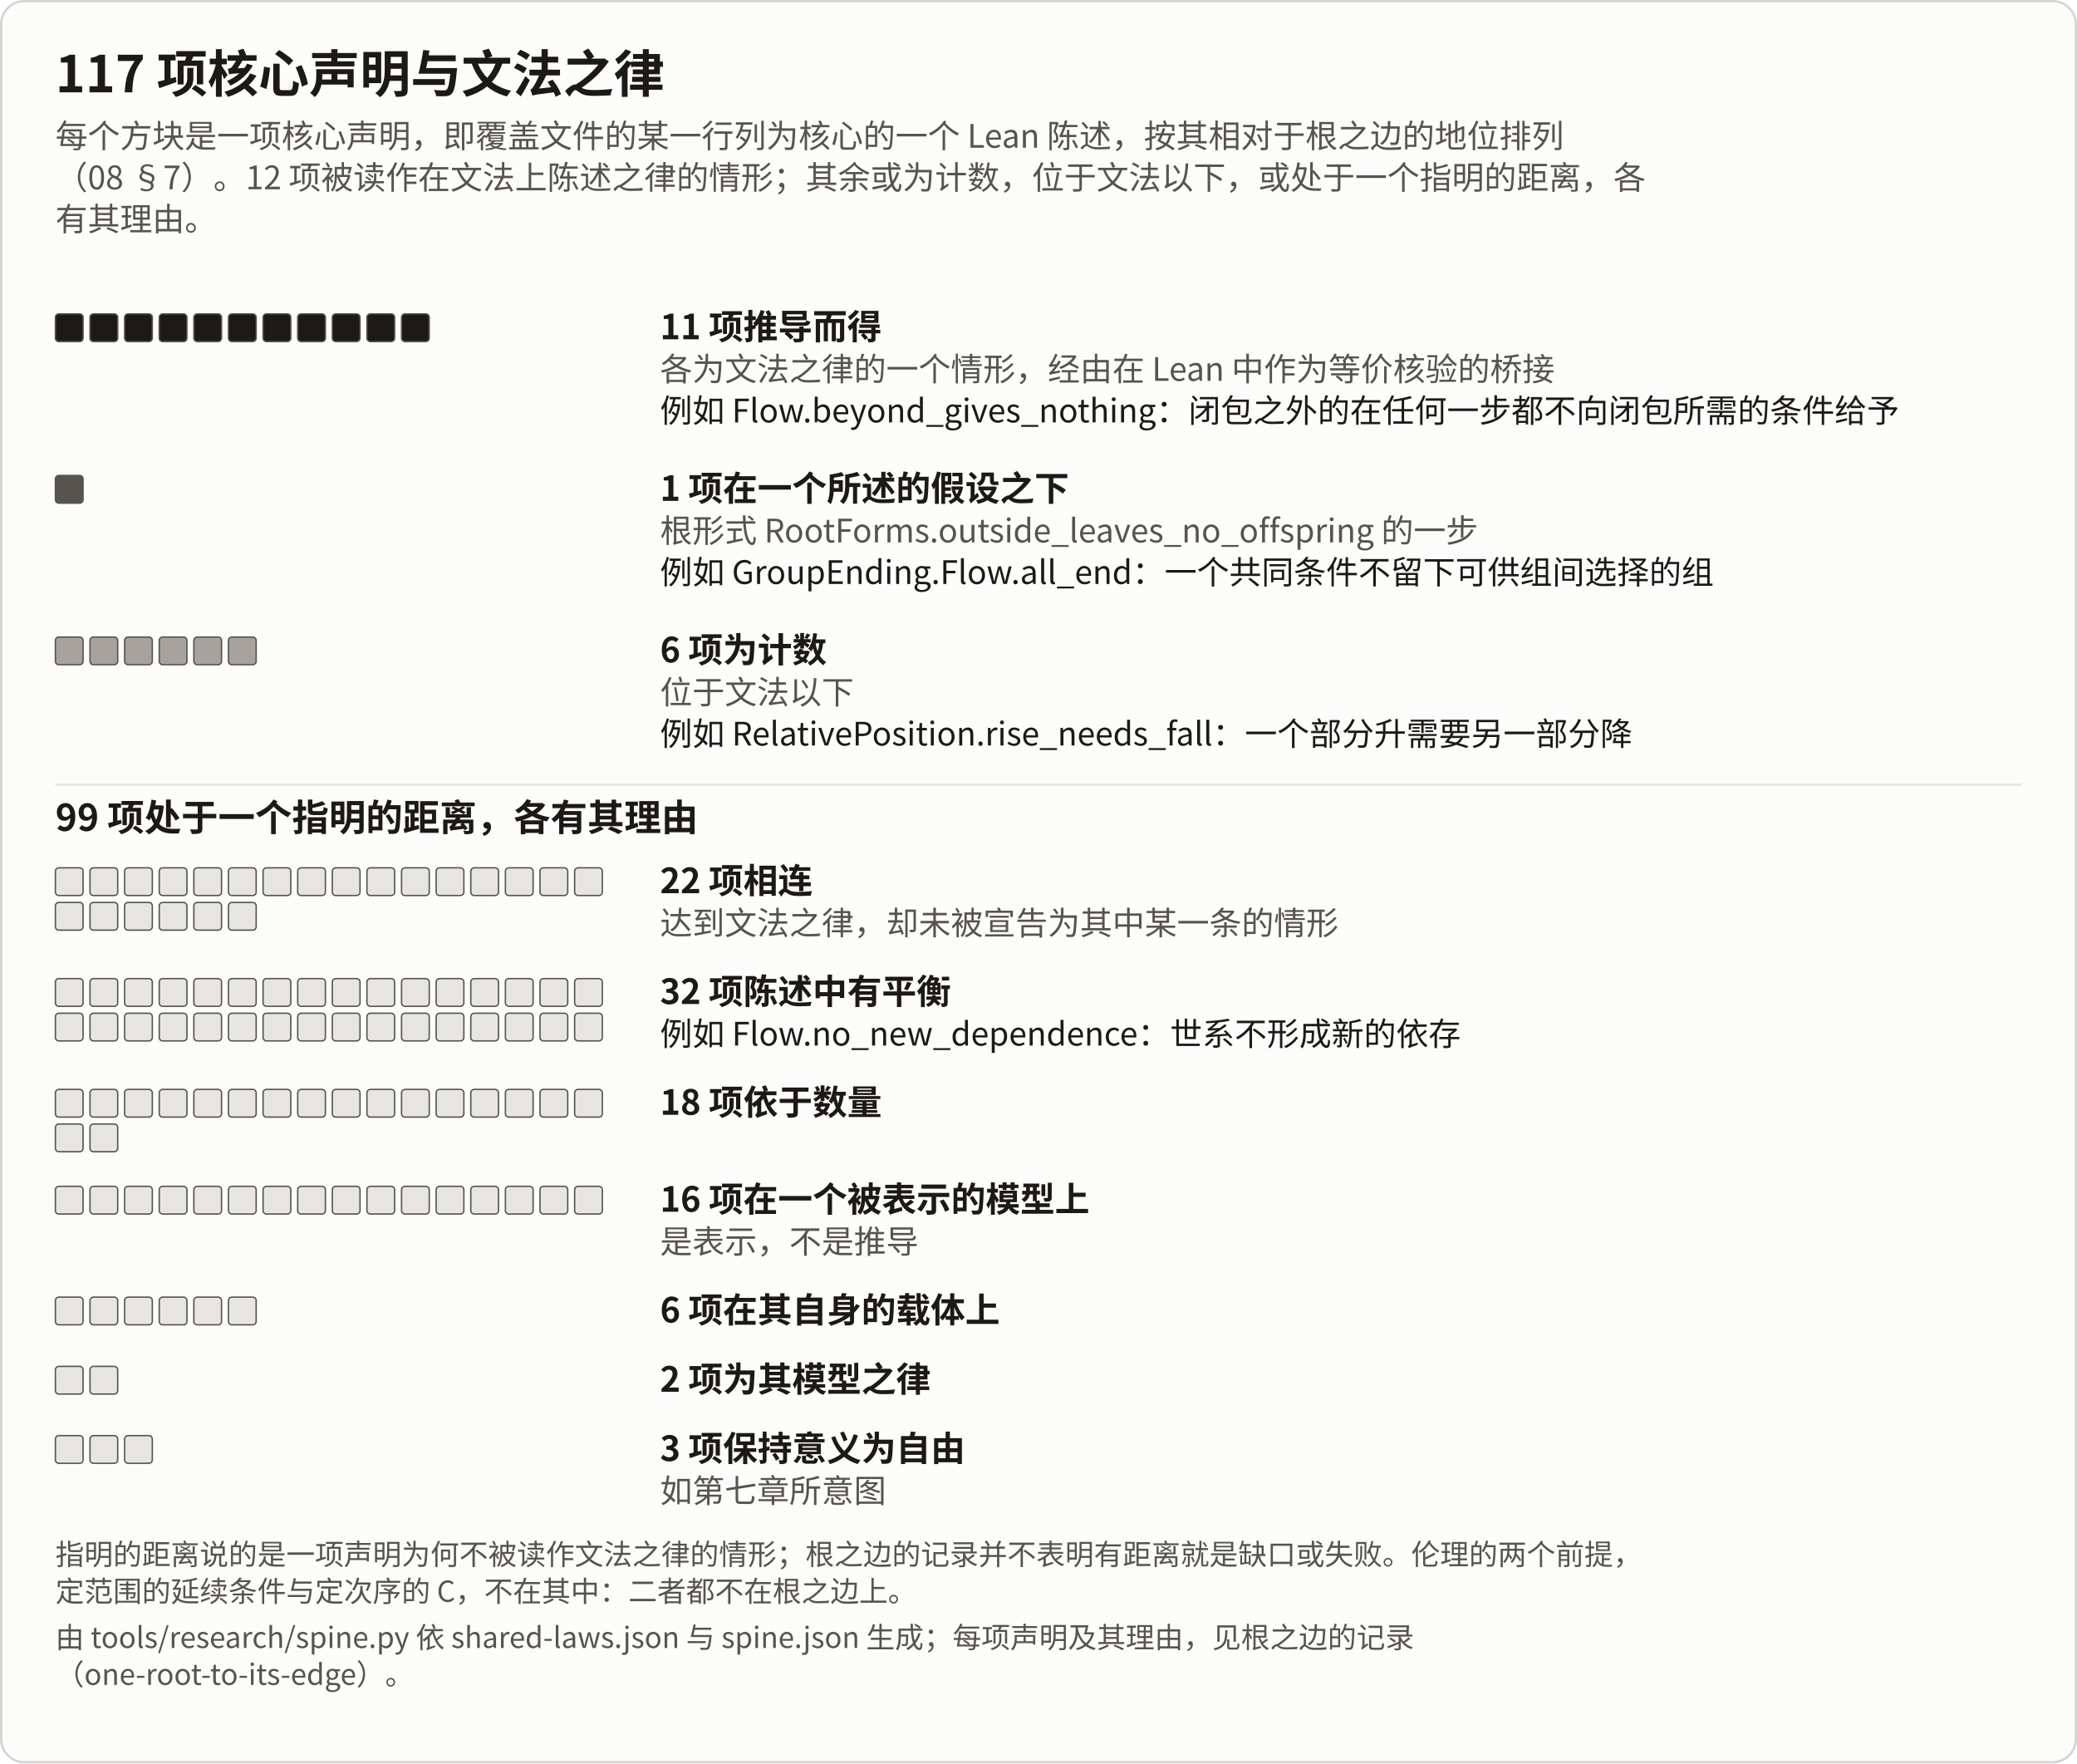
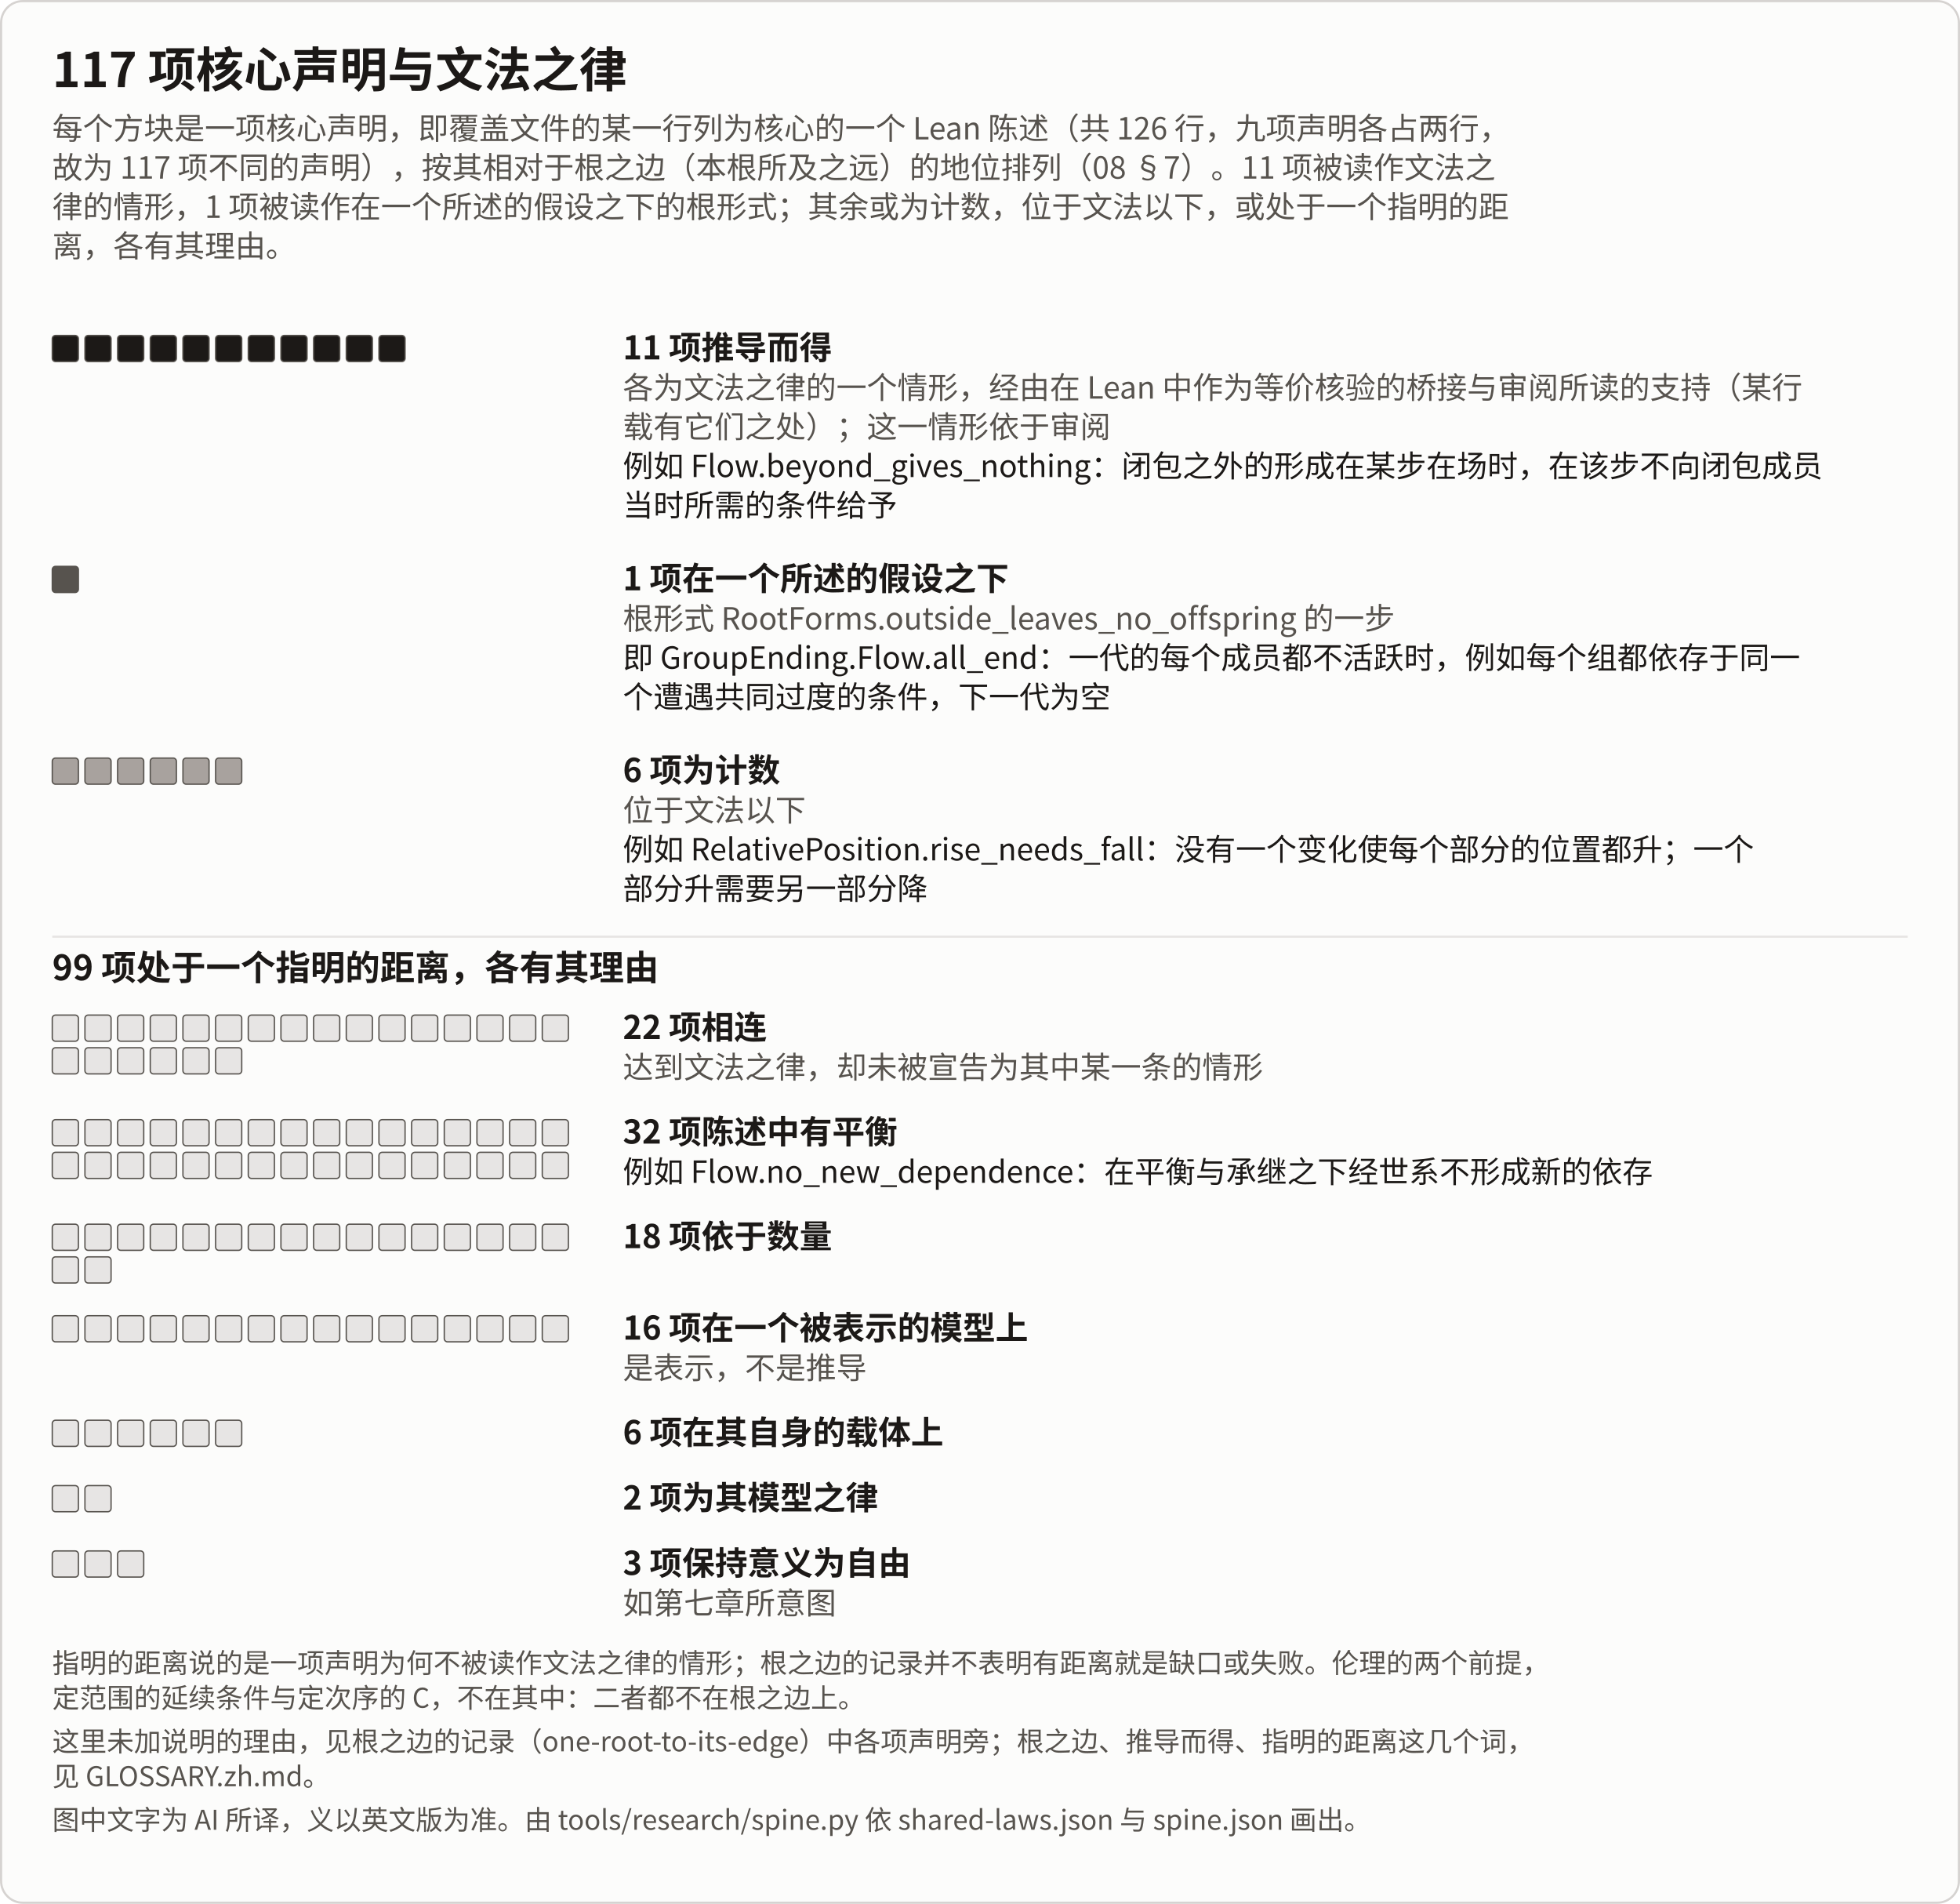
- <svg xmlns="http://www.w3.org/2000/svg" viewBox="0 0 900 764" width="900" height="764" role="img" aria-labelledby="standings-title standings-desc" font-family="'PingFang SC', 'Hiragino Sans GB', 'Noto Sans CJK SC', 'Microsoft YaHei', sans-serif">
-   <rect x="0.5" y="0.5" width="899" height="763" rx="10" fill="#fcfcfb" stroke="#d6d3d1" />
+ <svg xmlns="http://www.w3.org/2000/svg" viewBox="0 0 900 874" width="900" height="874" role="img" aria-labelledby="standings-title standings-desc" font-family="'PingFang SC', 'Hiragino Sans GB', 'Noto Sans CJK SC', 'Microsoft YaHei', sans-serif">
+   <rect x="0.5" y="0.5" width="899" height="873" rx="10" fill="#fcfcfb" stroke="#d6d3d1" />
  <text x="24" y="40" font-size="22" font-weight="bold" text-anchor="start" fill="#1c1917">117 项核心声明与文法之律</text>
-   <text x="24" y="64" font-size="14" text-anchor="start" fill="#57534e">每个方块是一项核心声明，即覆盖文件的某一行列为核心的一个 Lean 陈述，按其相对于根之边的地位排列</text>
-   <text x="24" y="82" font-size="14" text-anchor="start" fill="#57534e">（08 §7）。12 项被读作在文法上陈述之律的情形；其余或为计数，位于文法以下，或处于一个指明的距离，各</text>
-   <text x="24" y="100" font-size="14" text-anchor="start" fill="#57534e">有其理由。</text>
-   <rect x="24" y="136" width="12" height="12" rx="1.5" fill="#1c1917" stroke="#57534e" stroke-width="0.6" />
-   <rect x="39" y="136" width="12" height="12" rx="1.5" fill="#1c1917" stroke="#57534e" stroke-width="0.6" />
-   <rect x="54" y="136" width="12" height="12" rx="1.5" fill="#1c1917" stroke="#57534e" stroke-width="0.6" />
-   <rect x="69" y="136" width="12" height="12" rx="1.5" fill="#1c1917" stroke="#57534e" stroke-width="0.6" />
-   <rect x="84" y="136" width="12" height="12" rx="1.5" fill="#1c1917" stroke="#57534e" stroke-width="0.6" />
-   <rect x="99" y="136" width="12" height="12" rx="1.5" fill="#1c1917" stroke="#57534e" stroke-width="0.6" />
-   <rect x="114" y="136" width="12" height="12" rx="1.5" fill="#1c1917" stroke="#57534e" stroke-width="0.6" />
-   <rect x="129" y="136" width="12" height="12" rx="1.5" fill="#1c1917" stroke="#57534e" stroke-width="0.6" />
-   <rect x="144" y="136" width="12" height="12" rx="1.5" fill="#1c1917" stroke="#57534e" stroke-width="0.6" />
-   <rect x="159" y="136" width="12" height="12" rx="1.5" fill="#1c1917" stroke="#57534e" stroke-width="0.6" />
-   <rect x="174" y="136" width="12" height="12" rx="1.5" fill="#1c1917" stroke="#57534e" stroke-width="0.6" />
-   <text x="286" y="147" font-size="15" font-weight="bold" text-anchor="start" fill="#1c1917">11 项推导而得</text>
-   <text x="286" y="165" font-size="14" text-anchor="start" fill="#57534e">各为文法之律的一个情形，经由在 Lean 中作为等价核验的桥接</text>
-   <text x="286" y="183" font-size="14" text-anchor="start" fill="#1c1917">例如 Flow.beyond_gives_nothing：闭包之外的在任何一步都不向闭包所需的条件给予</text>
-   <rect x="24" y="206" width="12" height="12" rx="1.5" fill="#57534e" stroke="#57534e" stroke-width="0.6" />
-   <text x="286" y="217" font-size="15" font-weight="bold" text-anchor="start" fill="#1c1917">1 项在一个所述的假设之下</text>
-   <text x="286" y="235" font-size="14" text-anchor="start" fill="#57534e">根形式 RootForms.outside_leaves_no_offspring 的一步</text>
-   <text x="286" y="253" font-size="14" text-anchor="start" fill="#1c1917">例如 GroupEnding.Flow.all_end：一个共同条件不留下可供组间选择的组</text>
-   <rect x="24" y="276" width="12" height="12" rx="1.5" fill="#a8a29e" stroke="#57534e" stroke-width="0.6" />
-   <rect x="39" y="276" width="12" height="12" rx="1.5" fill="#a8a29e" stroke="#57534e" stroke-width="0.6" />
-   <rect x="54" y="276" width="12" height="12" rx="1.5" fill="#a8a29e" stroke="#57534e" stroke-width="0.6" />
-   <rect x="69" y="276" width="12" height="12" rx="1.5" fill="#a8a29e" stroke="#57534e" stroke-width="0.6" />
-   <rect x="84" y="276" width="12" height="12" rx="1.5" fill="#a8a29e" stroke="#57534e" stroke-width="0.6" />
-   <rect x="99" y="276" width="12" height="12" rx="1.5" fill="#a8a29e" stroke="#57534e" stroke-width="0.6" />
-   <text x="286" y="287" font-size="15" font-weight="bold" text-anchor="start" fill="#1c1917">6 项为计数</text>
-   <text x="286" y="305" font-size="14" text-anchor="start" fill="#57534e">位于文法以下</text>
-   <text x="286" y="323" font-size="14" text-anchor="start" fill="#1c1917">例如 RelativePosition.rise_needs_fall：一个部分升需要另一部分降</text>
-   <line x1="24" y1="340" x2="876" y2="340" stroke="#e7e5e4" />
-   <text x="24" y="360" font-size="16" font-weight="bold" text-anchor="start" fill="#1c1917">99 项处于一个指明的距离，各有其理由</text>
-   <rect x="24" y="376" width="12" height="12" rx="1.5" fill="#e7e5e4" stroke="#57534e" stroke-width="0.6" />
-   <rect x="39" y="376" width="12" height="12" rx="1.5" fill="#e7e5e4" stroke="#57534e" stroke-width="0.6" />
-   <rect x="54" y="376" width="12" height="12" rx="1.5" fill="#e7e5e4" stroke="#57534e" stroke-width="0.6" />
-   <rect x="69" y="376" width="12" height="12" rx="1.5" fill="#e7e5e4" stroke="#57534e" stroke-width="0.6" />
-   <rect x="84" y="376" width="12" height="12" rx="1.5" fill="#e7e5e4" stroke="#57534e" stroke-width="0.6" />
-   <rect x="99" y="376" width="12" height="12" rx="1.5" fill="#e7e5e4" stroke="#57534e" stroke-width="0.6" />
-   <rect x="114" y="376" width="12" height="12" rx="1.5" fill="#e7e5e4" stroke="#57534e" stroke-width="0.6" />
-   <rect x="129" y="376" width="12" height="12" rx="1.5" fill="#e7e5e4" stroke="#57534e" stroke-width="0.6" />
-   <rect x="144" y="376" width="12" height="12" rx="1.5" fill="#e7e5e4" stroke="#57534e" stroke-width="0.6" />
-   <rect x="159" y="376" width="12" height="12" rx="1.5" fill="#e7e5e4" stroke="#57534e" stroke-width="0.6" />
-   <rect x="174" y="376" width="12" height="12" rx="1.5" fill="#e7e5e4" stroke="#57534e" stroke-width="0.6" />
-   <rect x="189" y="376" width="12" height="12" rx="1.5" fill="#e7e5e4" stroke="#57534e" stroke-width="0.6" />
-   <rect x="204" y="376" width="12" height="12" rx="1.5" fill="#e7e5e4" stroke="#57534e" stroke-width="0.6" />
-   <rect x="219" y="376" width="12" height="12" rx="1.5" fill="#e7e5e4" stroke="#57534e" stroke-width="0.6" />
-   <rect x="234" y="376" width="12" height="12" rx="1.5" fill="#e7e5e4" stroke="#57534e" stroke-width="0.6" />
-   <rect x="249" y="376" width="12" height="12" rx="1.5" fill="#e7e5e4" stroke="#57534e" stroke-width="0.6" />
-   <rect x="24" y="391" width="12" height="12" rx="1.5" fill="#e7e5e4" stroke="#57534e" stroke-width="0.6" />
-   <rect x="39" y="391" width="12" height="12" rx="1.5" fill="#e7e5e4" stroke="#57534e" stroke-width="0.6" />
-   <rect x="54" y="391" width="12" height="12" rx="1.5" fill="#e7e5e4" stroke="#57534e" stroke-width="0.6" />
-   <rect x="69" y="391" width="12" height="12" rx="1.5" fill="#e7e5e4" stroke="#57534e" stroke-width="0.6" />
-   <rect x="84" y="391" width="12" height="12" rx="1.5" fill="#e7e5e4" stroke="#57534e" stroke-width="0.6" />
-   <rect x="99" y="391" width="12" height="12" rx="1.5" fill="#e7e5e4" stroke="#57534e" stroke-width="0.6" />
-   <text x="286" y="387" font-size="15" font-weight="bold" text-anchor="start" fill="#1c1917">22 项相连</text>
-   <text x="286" y="405" font-size="14" text-anchor="start" fill="#57534e">达到文法之律，却未被宣告为其中某一条的情形</text>
-   <rect x="24" y="424" width="12" height="12" rx="1.5" fill="#e7e5e4" stroke="#57534e" stroke-width="0.6" />
-   <rect x="39" y="424" width="12" height="12" rx="1.5" fill="#e7e5e4" stroke="#57534e" stroke-width="0.6" />
-   <rect x="54" y="424" width="12" height="12" rx="1.5" fill="#e7e5e4" stroke="#57534e" stroke-width="0.6" />
-   <rect x="69" y="424" width="12" height="12" rx="1.5" fill="#e7e5e4" stroke="#57534e" stroke-width="0.6" />
-   <rect x="84" y="424" width="12" height="12" rx="1.5" fill="#e7e5e4" stroke="#57534e" stroke-width="0.6" />
-   <rect x="99" y="424" width="12" height="12" rx="1.5" fill="#e7e5e4" stroke="#57534e" stroke-width="0.6" />
-   <rect x="114" y="424" width="12" height="12" rx="1.5" fill="#e7e5e4" stroke="#57534e" stroke-width="0.6" />
-   <rect x="129" y="424" width="12" height="12" rx="1.5" fill="#e7e5e4" stroke="#57534e" stroke-width="0.6" />
-   <rect x="144" y="424" width="12" height="12" rx="1.5" fill="#e7e5e4" stroke="#57534e" stroke-width="0.6" />
-   <rect x="159" y="424" width="12" height="12" rx="1.5" fill="#e7e5e4" stroke="#57534e" stroke-width="0.6" />
-   <rect x="174" y="424" width="12" height="12" rx="1.5" fill="#e7e5e4" stroke="#57534e" stroke-width="0.6" />
-   <rect x="189" y="424" width="12" height="12" rx="1.5" fill="#e7e5e4" stroke="#57534e" stroke-width="0.6" />
-   <rect x="204" y="424" width="12" height="12" rx="1.5" fill="#e7e5e4" stroke="#57534e" stroke-width="0.6" />
-   <rect x="219" y="424" width="12" height="12" rx="1.5" fill="#e7e5e4" stroke="#57534e" stroke-width="0.6" />
-   <rect x="234" y="424" width="12" height="12" rx="1.5" fill="#e7e5e4" stroke="#57534e" stroke-width="0.6" />
-   <rect x="249" y="424" width="12" height="12" rx="1.5" fill="#e7e5e4" stroke="#57534e" stroke-width="0.6" />
-   <rect x="24" y="439" width="12" height="12" rx="1.5" fill="#e7e5e4" stroke="#57534e" stroke-width="0.6" />
-   <rect x="39" y="439" width="12" height="12" rx="1.5" fill="#e7e5e4" stroke="#57534e" stroke-width="0.6" />
-   <rect x="54" y="439" width="12" height="12" rx="1.5" fill="#e7e5e4" stroke="#57534e" stroke-width="0.6" />
-   <rect x="69" y="439" width="12" height="12" rx="1.5" fill="#e7e5e4" stroke="#57534e" stroke-width="0.6" />
-   <rect x="84" y="439" width="12" height="12" rx="1.5" fill="#e7e5e4" stroke="#57534e" stroke-width="0.6" />
-   <rect x="99" y="439" width="12" height="12" rx="1.5" fill="#e7e5e4" stroke="#57534e" stroke-width="0.6" />
-   <rect x="114" y="439" width="12" height="12" rx="1.5" fill="#e7e5e4" stroke="#57534e" stroke-width="0.6" />
-   <rect x="129" y="439" width="12" height="12" rx="1.5" fill="#e7e5e4" stroke="#57534e" stroke-width="0.6" />
-   <rect x="144" y="439" width="12" height="12" rx="1.5" fill="#e7e5e4" stroke="#57534e" stroke-width="0.6" />
-   <rect x="159" y="439" width="12" height="12" rx="1.5" fill="#e7e5e4" stroke="#57534e" stroke-width="0.6" />
-   <rect x="174" y="439" width="12" height="12" rx="1.5" fill="#e7e5e4" stroke="#57534e" stroke-width="0.6" />
-   <rect x="189" y="439" width="12" height="12" rx="1.5" fill="#e7e5e4" stroke="#57534e" stroke-width="0.6" />
-   <rect x="204" y="439" width="12" height="12" rx="1.5" fill="#e7e5e4" stroke="#57534e" stroke-width="0.6" />
-   <rect x="219" y="439" width="12" height="12" rx="1.5" fill="#e7e5e4" stroke="#57534e" stroke-width="0.6" />
-   <rect x="234" y="439" width="12" height="12" rx="1.5" fill="#e7e5e4" stroke="#57534e" stroke-width="0.6" />
-   <rect x="249" y="439" width="12" height="12" rx="1.5" fill="#e7e5e4" stroke="#57534e" stroke-width="0.6" />
-   <text x="286" y="435" font-size="15" font-weight="bold" text-anchor="start" fill="#1c1917">32 项陈述中有平衡</text>
-   <text x="286" y="453" font-size="14" text-anchor="start" fill="#1c1917">例如 Flow.no_new_dependence：世系不形成新的依存</text>
-   <rect x="24" y="472" width="12" height="12" rx="1.5" fill="#e7e5e4" stroke="#57534e" stroke-width="0.6" />
-   <rect x="39" y="472" width="12" height="12" rx="1.5" fill="#e7e5e4" stroke="#57534e" stroke-width="0.6" />
-   <rect x="54" y="472" width="12" height="12" rx="1.5" fill="#e7e5e4" stroke="#57534e" stroke-width="0.6" />
-   <rect x="69" y="472" width="12" height="12" rx="1.5" fill="#e7e5e4" stroke="#57534e" stroke-width="0.6" />
-   <rect x="84" y="472" width="12" height="12" rx="1.5" fill="#e7e5e4" stroke="#57534e" stroke-width="0.6" />
-   <rect x="99" y="472" width="12" height="12" rx="1.5" fill="#e7e5e4" stroke="#57534e" stroke-width="0.6" />
-   <rect x="114" y="472" width="12" height="12" rx="1.5" fill="#e7e5e4" stroke="#57534e" stroke-width="0.6" />
-   <rect x="129" y="472" width="12" height="12" rx="1.5" fill="#e7e5e4" stroke="#57534e" stroke-width="0.6" />
-   <rect x="144" y="472" width="12" height="12" rx="1.5" fill="#e7e5e4" stroke="#57534e" stroke-width="0.6" />
-   <rect x="159" y="472" width="12" height="12" rx="1.5" fill="#e7e5e4" stroke="#57534e" stroke-width="0.6" />
-   <rect x="174" y="472" width="12" height="12" rx="1.5" fill="#e7e5e4" stroke="#57534e" stroke-width="0.6" />
-   <rect x="189" y="472" width="12" height="12" rx="1.5" fill="#e7e5e4" stroke="#57534e" stroke-width="0.6" />
-   <rect x="204" y="472" width="12" height="12" rx="1.5" fill="#e7e5e4" stroke="#57534e" stroke-width="0.6" />
-   <rect x="219" y="472" width="12" height="12" rx="1.5" fill="#e7e5e4" stroke="#57534e" stroke-width="0.6" />
-   <rect x="234" y="472" width="12" height="12" rx="1.5" fill="#e7e5e4" stroke="#57534e" stroke-width="0.6" />
-   <rect x="249" y="472" width="12" height="12" rx="1.5" fill="#e7e5e4" stroke="#57534e" stroke-width="0.6" />
-   <rect x="24" y="487" width="12" height="12" rx="1.5" fill="#e7e5e4" stroke="#57534e" stroke-width="0.6" />
-   <rect x="39" y="487" width="12" height="12" rx="1.5" fill="#e7e5e4" stroke="#57534e" stroke-width="0.6" />
-   <text x="286" y="483" font-size="15" font-weight="bold" text-anchor="start" fill="#1c1917">18 项依于数量</text>
+   <text x="24" y="64" font-size="14" text-anchor="start" fill="#57534e">每个方块是一项核心声明，即覆盖文件的某一行列为核心的一个 Lean 陈述（共 126 行，九项声明各占两行，</text>
+   <text x="24" y="82" font-size="14" text-anchor="start" fill="#57534e">故为 117 项不同的声明），按其相对于根之边（本根所及之远）的地位排列（08 §7）。11 项被读作文法之</text>
+   <text x="24" y="100" font-size="14" text-anchor="start" fill="#57534e">律的情形，1 项被读作在一个所述的假设之下的根形式；其余或为计数，位于文法以下，或处于一个指明的距</text>
+   <text x="24" y="118" font-size="14" text-anchor="start" fill="#57534e">离，各有其理由。</text>
+   <rect x="24" y="154" width="12" height="12" rx="1.5" fill="#1c1917" stroke="#57534e" stroke-width="0.6" />
+   <rect x="39" y="154" width="12" height="12" rx="1.5" fill="#1c1917" stroke="#57534e" stroke-width="0.6" />
+   <rect x="54" y="154" width="12" height="12" rx="1.5" fill="#1c1917" stroke="#57534e" stroke-width="0.6" />
+   <rect x="69" y="154" width="12" height="12" rx="1.5" fill="#1c1917" stroke="#57534e" stroke-width="0.6" />
+   <rect x="84" y="154" width="12" height="12" rx="1.5" fill="#1c1917" stroke="#57534e" stroke-width="0.6" />
+   <rect x="99" y="154" width="12" height="12" rx="1.5" fill="#1c1917" stroke="#57534e" stroke-width="0.6" />
+   <rect x="114" y="154" width="12" height="12" rx="1.5" fill="#1c1917" stroke="#57534e" stroke-width="0.6" />
+   <rect x="129" y="154" width="12" height="12" rx="1.5" fill="#1c1917" stroke="#57534e" stroke-width="0.6" />
+   <rect x="144" y="154" width="12" height="12" rx="1.5" fill="#1c1917" stroke="#57534e" stroke-width="0.6" />
+   <rect x="159" y="154" width="12" height="12" rx="1.5" fill="#1c1917" stroke="#57534e" stroke-width="0.6" />
+   <rect x="174" y="154" width="12" height="12" rx="1.5" fill="#1c1917" stroke="#57534e" stroke-width="0.6" />
+   <text x="286" y="165" font-size="15" font-weight="bold" text-anchor="start" fill="#1c1917">11 项推导而得</text>
+   <text x="286" y="183" font-size="14" text-anchor="start" fill="#57534e">各为文法之律的一个情形，经由在 Lean 中作为等价核验的桥接与审阅所读的支持（某行</text>
+   <text x="286" y="201" font-size="14" text-anchor="start" fill="#57534e">载有它们之处）；这一情形依于审阅</text>
+   <text x="286" y="219" font-size="14" text-anchor="start" fill="#1c1917">例如 Flow.beyond_gives_nothing：闭包之外的形成在某步在场时，在该步不向闭包成员</text>
+   <text x="286" y="237" font-size="14" text-anchor="start" fill="#1c1917">当时所需的条件给予</text>
+   <rect x="24" y="260" width="12" height="12" rx="1.5" fill="#57534e" stroke="#57534e" stroke-width="0.6" />
+   <text x="286" y="271" font-size="15" font-weight="bold" text-anchor="start" fill="#1c1917">1 项在一个所述的假设之下</text>
+   <text x="286" y="289" font-size="14" text-anchor="start" fill="#57534e">根形式 RootForms.outside_leaves_no_offspring 的一步</text>
+   <text x="286" y="307" font-size="14" text-anchor="start" fill="#1c1917">即 GroupEnding.Flow.all_end：一代的每个成员都不活跃时，例如每个组都依存于同一</text>
+   <text x="286" y="325" font-size="14" text-anchor="start" fill="#1c1917">个遭遇共同过度的条件，下一代为空</text>
+   <rect x="24" y="348" width="12" height="12" rx="1.5" fill="#a8a29e" stroke="#57534e" stroke-width="0.6" />
+   <rect x="39" y="348" width="12" height="12" rx="1.5" fill="#a8a29e" stroke="#57534e" stroke-width="0.6" />
+   <rect x="54" y="348" width="12" height="12" rx="1.5" fill="#a8a29e" stroke="#57534e" stroke-width="0.6" />
+   <rect x="69" y="348" width="12" height="12" rx="1.5" fill="#a8a29e" stroke="#57534e" stroke-width="0.6" />
+   <rect x="84" y="348" width="12" height="12" rx="1.5" fill="#a8a29e" stroke="#57534e" stroke-width="0.6" />
+   <rect x="99" y="348" width="12" height="12" rx="1.5" fill="#a8a29e" stroke="#57534e" stroke-width="0.6" />
+   <text x="286" y="359" font-size="15" font-weight="bold" text-anchor="start" fill="#1c1917">6 项为计数</text>
+   <text x="286" y="377" font-size="14" text-anchor="start" fill="#57534e">位于文法以下</text>
+   <text x="286" y="395" font-size="14" text-anchor="start" fill="#1c1917">例如 RelativePosition.rise_needs_fall：没有一个变化使每个部分的位置都升；一个</text>
+   <text x="286" y="413" font-size="14" text-anchor="start" fill="#1c1917">部分升需要另一部分降</text>
+   <line x1="24" y1="430" x2="876" y2="430" stroke="#e7e5e4" />
+   <text x="24" y="450" font-size="16" font-weight="bold" text-anchor="start" fill="#1c1917">99 项处于一个指明的距离，各有其理由</text>
+   <rect x="24" y="466" width="12" height="12" rx="1.5" fill="#e7e5e4" stroke="#57534e" stroke-width="0.6" />
+   <rect x="39" y="466" width="12" height="12" rx="1.5" fill="#e7e5e4" stroke="#57534e" stroke-width="0.6" />
+   <rect x="54" y="466" width="12" height="12" rx="1.5" fill="#e7e5e4" stroke="#57534e" stroke-width="0.6" />
+   <rect x="69" y="466" width="12" height="12" rx="1.5" fill="#e7e5e4" stroke="#57534e" stroke-width="0.6" />
+   <rect x="84" y="466" width="12" height="12" rx="1.5" fill="#e7e5e4" stroke="#57534e" stroke-width="0.6" />
+   <rect x="99" y="466" width="12" height="12" rx="1.5" fill="#e7e5e4" stroke="#57534e" stroke-width="0.6" />
+   <rect x="114" y="466" width="12" height="12" rx="1.5" fill="#e7e5e4" stroke="#57534e" stroke-width="0.6" />
+   <rect x="129" y="466" width="12" height="12" rx="1.5" fill="#e7e5e4" stroke="#57534e" stroke-width="0.6" />
+   <rect x="144" y="466" width="12" height="12" rx="1.5" fill="#e7e5e4" stroke="#57534e" stroke-width="0.6" />
+   <rect x="159" y="466" width="12" height="12" rx="1.5" fill="#e7e5e4" stroke="#57534e" stroke-width="0.6" />
+   <rect x="174" y="466" width="12" height="12" rx="1.5" fill="#e7e5e4" stroke="#57534e" stroke-width="0.6" />
+   <rect x="189" y="466" width="12" height="12" rx="1.5" fill="#e7e5e4" stroke="#57534e" stroke-width="0.6" />
+   <rect x="204" y="466" width="12" height="12" rx="1.5" fill="#e7e5e4" stroke="#57534e" stroke-width="0.6" />
+   <rect x="219" y="466" width="12" height="12" rx="1.5" fill="#e7e5e4" stroke="#57534e" stroke-width="0.6" />
+   <rect x="234" y="466" width="12" height="12" rx="1.5" fill="#e7e5e4" stroke="#57534e" stroke-width="0.6" />
+   <rect x="249" y="466" width="12" height="12" rx="1.5" fill="#e7e5e4" stroke="#57534e" stroke-width="0.6" />
+   <rect x="24" y="481" width="12" height="12" rx="1.5" fill="#e7e5e4" stroke="#57534e" stroke-width="0.6" />
+   <rect x="39" y="481" width="12" height="12" rx="1.5" fill="#e7e5e4" stroke="#57534e" stroke-width="0.6" />
+   <rect x="54" y="481" width="12" height="12" rx="1.5" fill="#e7e5e4" stroke="#57534e" stroke-width="0.6" />
+   <rect x="69" y="481" width="12" height="12" rx="1.5" fill="#e7e5e4" stroke="#57534e" stroke-width="0.6" />
+   <rect x="84" y="481" width="12" height="12" rx="1.5" fill="#e7e5e4" stroke="#57534e" stroke-width="0.6" />
+   <rect x="99" y="481" width="12" height="12" rx="1.5" fill="#e7e5e4" stroke="#57534e" stroke-width="0.6" />
+   <text x="286" y="477" font-size="15" font-weight="bold" text-anchor="start" fill="#1c1917">22 项相连</text>
+   <text x="286" y="495" font-size="14" text-anchor="start" fill="#57534e">达到文法之律，却未被宣告为其中某一条的情形</text>
  <rect x="24" y="514" width="12" height="12" rx="1.5" fill="#e7e5e4" stroke="#57534e" stroke-width="0.6" />
  <rect x="39" y="514" width="12" height="12" rx="1.5" fill="#e7e5e4" stroke="#57534e" stroke-width="0.6" />
  <rect x="54" y="514" width="12" height="12" rx="1.5" fill="#e7e5e4" stroke="#57534e" stroke-width="0.6" />
  <rect x="69" y="514" width="12" height="12" rx="1.5" fill="#e7e5e4" stroke="#57534e" stroke-width="0.6" />
  <rect x="84" y="514" width="12" height="12" rx="1.5" fill="#e7e5e4" stroke="#57534e" stroke-width="0.6" />
  <rect x="99" y="514" width="12" height="12" rx="1.5" fill="#e7e5e4" stroke="#57534e" stroke-width="0.6" />
  <rect x="114" y="514" width="12" height="12" rx="1.5" fill="#e7e5e4" stroke="#57534e" stroke-width="0.6" />
  <rect x="129" y="514" width="12" height="12" rx="1.5" fill="#e7e5e4" stroke="#57534e" stroke-width="0.6" />
  <rect x="144" y="514" width="12" height="12" rx="1.5" fill="#e7e5e4" stroke="#57534e" stroke-width="0.6" />
  <rect x="159" y="514" width="12" height="12" rx="1.5" fill="#e7e5e4" stroke="#57534e" stroke-width="0.6" />
  <rect x="174" y="514" width="12" height="12" rx="1.5" fill="#e7e5e4" stroke="#57534e" stroke-width="0.6" />
  <rect x="189" y="514" width="12" height="12" rx="1.5" fill="#e7e5e4" stroke="#57534e" stroke-width="0.6" />
  <rect x="204" y="514" width="12" height="12" rx="1.5" fill="#e7e5e4" stroke="#57534e" stroke-width="0.6" />
  <rect x="219" y="514" width="12" height="12" rx="1.5" fill="#e7e5e4" stroke="#57534e" stroke-width="0.6" />
  <rect x="234" y="514" width="12" height="12" rx="1.5" fill="#e7e5e4" stroke="#57534e" stroke-width="0.6" />
  <rect x="249" y="514" width="12" height="12" rx="1.5" fill="#e7e5e4" stroke="#57534e" stroke-width="0.6" />
-   <text x="286" y="525" font-size="15" font-weight="bold" text-anchor="start" fill="#1c1917">16 项在一个被表示的模型上</text>
-   <text x="286" y="543" font-size="14" text-anchor="start" fill="#57534e">是表示，不是推导</text>
+   <rect x="24" y="529" width="12" height="12" rx="1.5" fill="#e7e5e4" stroke="#57534e" stroke-width="0.6" />
+   <rect x="39" y="529" width="12" height="12" rx="1.5" fill="#e7e5e4" stroke="#57534e" stroke-width="0.6" />
+   <rect x="54" y="529" width="12" height="12" rx="1.5" fill="#e7e5e4" stroke="#57534e" stroke-width="0.6" />
+   <rect x="69" y="529" width="12" height="12" rx="1.5" fill="#e7e5e4" stroke="#57534e" stroke-width="0.6" />
+   <rect x="84" y="529" width="12" height="12" rx="1.5" fill="#e7e5e4" stroke="#57534e" stroke-width="0.6" />
+   <rect x="99" y="529" width="12" height="12" rx="1.5" fill="#e7e5e4" stroke="#57534e" stroke-width="0.6" />
+   <rect x="114" y="529" width="12" height="12" rx="1.5" fill="#e7e5e4" stroke="#57534e" stroke-width="0.6" />
+   <rect x="129" y="529" width="12" height="12" rx="1.5" fill="#e7e5e4" stroke="#57534e" stroke-width="0.6" />
+   <rect x="144" y="529" width="12" height="12" rx="1.5" fill="#e7e5e4" stroke="#57534e" stroke-width="0.6" />
+   <rect x="159" y="529" width="12" height="12" rx="1.5" fill="#e7e5e4" stroke="#57534e" stroke-width="0.6" />
+   <rect x="174" y="529" width="12" height="12" rx="1.5" fill="#e7e5e4" stroke="#57534e" stroke-width="0.6" />
+   <rect x="189" y="529" width="12" height="12" rx="1.5" fill="#e7e5e4" stroke="#57534e" stroke-width="0.6" />
+   <rect x="204" y="529" width="12" height="12" rx="1.5" fill="#e7e5e4" stroke="#57534e" stroke-width="0.6" />
+   <rect x="219" y="529" width="12" height="12" rx="1.5" fill="#e7e5e4" stroke="#57534e" stroke-width="0.6" />
+   <rect x="234" y="529" width="12" height="12" rx="1.5" fill="#e7e5e4" stroke="#57534e" stroke-width="0.6" />
+   <rect x="249" y="529" width="12" height="12" rx="1.5" fill="#e7e5e4" stroke="#57534e" stroke-width="0.6" />
+   <text x="286" y="525" font-size="15" font-weight="bold" text-anchor="start" fill="#1c1917">32 项陈述中有平衡</text>
+   <text x="286" y="543" font-size="14" text-anchor="start" fill="#1c1917">例如 Flow.no_new_dependence：在平衡与承继之下经世系不形成新的依存</text>
  <rect x="24" y="562" width="12" height="12" rx="1.5" fill="#e7e5e4" stroke="#57534e" stroke-width="0.6" />
  <rect x="39" y="562" width="12" height="12" rx="1.5" fill="#e7e5e4" stroke="#57534e" stroke-width="0.6" />
  <rect x="54" y="562" width="12" height="12" rx="1.5" fill="#e7e5e4" stroke="#57534e" stroke-width="0.6" />
  <rect x="69" y="562" width="12" height="12" rx="1.5" fill="#e7e5e4" stroke="#57534e" stroke-width="0.6" />
  <rect x="84" y="562" width="12" height="12" rx="1.5" fill="#e7e5e4" stroke="#57534e" stroke-width="0.6" />
  <rect x="99" y="562" width="12" height="12" rx="1.5" fill="#e7e5e4" stroke="#57534e" stroke-width="0.6" />
-   <text x="286" y="573" font-size="15" font-weight="bold" text-anchor="start" fill="#1c1917">6 项在其自身的载体上</text>
-   <rect x="24" y="592" width="12" height="12" rx="1.5" fill="#e7e5e4" stroke="#57534e" stroke-width="0.6" />
-   <rect x="39" y="592" width="12" height="12" rx="1.5" fill="#e7e5e4" stroke="#57534e" stroke-width="0.6" />
-   <text x="286" y="603" font-size="15" font-weight="bold" text-anchor="start" fill="#1c1917">2 项为其模型之律</text>
-   <rect x="24" y="622" width="12" height="12" rx="1.5" fill="#e7e5e4" stroke="#57534e" stroke-width="0.6" />
-   <rect x="39" y="622" width="12" height="12" rx="1.5" fill="#e7e5e4" stroke="#57534e" stroke-width="0.6" />
-   <rect x="54" y="622" width="12" height="12" rx="1.5" fill="#e7e5e4" stroke="#57534e" stroke-width="0.6" />
-   <text x="286" y="633" font-size="15" font-weight="bold" text-anchor="start" fill="#1c1917">3 项保持意义为自由</text>
-   <text x="286" y="651" font-size="14" text-anchor="start" fill="#57534e">如第七章所意图</text>
-   <text x="24" y="678" font-size="12.5" text-anchor="start" fill="#57534e">指明的距离说的是一项声明为何不被读作文法之律的情形；根之边的记录并不表明有距离就是缺口或失败。伦理的两个前提，</text>
-   <text x="24" y="694" font-size="12.5" text-anchor="start" fill="#57534e">定范围的延续条件与定次序的 C，不在其中：二者都不在根之边上。</text>
-   <text x="24" y="714" font-size="12.5" text-anchor="start" fill="#57534e">由 tools/research/spine.py 依 shared-laws.json 与 spine.json 生成；每项声明及其理由，见根之边的记录</text>
-   <text x="24" y="730" font-size="12.5" text-anchor="start" fill="#57534e">（one-root-to-its-edge）。</text>
+   <rect x="114" y="562" width="12" height="12" rx="1.5" fill="#e7e5e4" stroke="#57534e" stroke-width="0.6" />
+   <rect x="129" y="562" width="12" height="12" rx="1.5" fill="#e7e5e4" stroke="#57534e" stroke-width="0.6" />
+   <rect x="144" y="562" width="12" height="12" rx="1.5" fill="#e7e5e4" stroke="#57534e" stroke-width="0.6" />
+   <rect x="159" y="562" width="12" height="12" rx="1.5" fill="#e7e5e4" stroke="#57534e" stroke-width="0.6" />
+   <rect x="174" y="562" width="12" height="12" rx="1.5" fill="#e7e5e4" stroke="#57534e" stroke-width="0.6" />
+   <rect x="189" y="562" width="12" height="12" rx="1.5" fill="#e7e5e4" stroke="#57534e" stroke-width="0.6" />
+   <rect x="204" y="562" width="12" height="12" rx="1.5" fill="#e7e5e4" stroke="#57534e" stroke-width="0.6" />
+   <rect x="219" y="562" width="12" height="12" rx="1.5" fill="#e7e5e4" stroke="#57534e" stroke-width="0.6" />
+   <rect x="234" y="562" width="12" height="12" rx="1.5" fill="#e7e5e4" stroke="#57534e" stroke-width="0.6" />
+   <rect x="249" y="562" width="12" height="12" rx="1.5" fill="#e7e5e4" stroke="#57534e" stroke-width="0.6" />
+   <rect x="24" y="577" width="12" height="12" rx="1.5" fill="#e7e5e4" stroke="#57534e" stroke-width="0.6" />
+   <rect x="39" y="577" width="12" height="12" rx="1.5" fill="#e7e5e4" stroke="#57534e" stroke-width="0.6" />
+   <text x="286" y="573" font-size="15" font-weight="bold" text-anchor="start" fill="#1c1917">18 项依于数量</text>
+   <rect x="24" y="604" width="12" height="12" rx="1.5" fill="#e7e5e4" stroke="#57534e" stroke-width="0.6" />
+   <rect x="39" y="604" width="12" height="12" rx="1.5" fill="#e7e5e4" stroke="#57534e" stroke-width="0.6" />
+   <rect x="54" y="604" width="12" height="12" rx="1.5" fill="#e7e5e4" stroke="#57534e" stroke-width="0.6" />
+   <rect x="69" y="604" width="12" height="12" rx="1.5" fill="#e7e5e4" stroke="#57534e" stroke-width="0.6" />
+   <rect x="84" y="604" width="12" height="12" rx="1.5" fill="#e7e5e4" stroke="#57534e" stroke-width="0.6" />
+   <rect x="99" y="604" width="12" height="12" rx="1.5" fill="#e7e5e4" stroke="#57534e" stroke-width="0.6" />
+   <rect x="114" y="604" width="12" height="12" rx="1.5" fill="#e7e5e4" stroke="#57534e" stroke-width="0.6" />
+   <rect x="129" y="604" width="12" height="12" rx="1.5" fill="#e7e5e4" stroke="#57534e" stroke-width="0.6" />
+   <rect x="144" y="604" width="12" height="12" rx="1.5" fill="#e7e5e4" stroke="#57534e" stroke-width="0.6" />
+   <rect x="159" y="604" width="12" height="12" rx="1.5" fill="#e7e5e4" stroke="#57534e" stroke-width="0.6" />
+   <rect x="174" y="604" width="12" height="12" rx="1.5" fill="#e7e5e4" stroke="#57534e" stroke-width="0.6" />
+   <rect x="189" y="604" width="12" height="12" rx="1.5" fill="#e7e5e4" stroke="#57534e" stroke-width="0.6" />
+   <rect x="204" y="604" width="12" height="12" rx="1.5" fill="#e7e5e4" stroke="#57534e" stroke-width="0.6" />
+   <rect x="219" y="604" width="12" height="12" rx="1.5" fill="#e7e5e4" stroke="#57534e" stroke-width="0.6" />
+   <rect x="234" y="604" width="12" height="12" rx="1.5" fill="#e7e5e4" stroke="#57534e" stroke-width="0.6" />
+   <rect x="249" y="604" width="12" height="12" rx="1.5" fill="#e7e5e4" stroke="#57534e" stroke-width="0.6" />
+   <text x="286" y="615" font-size="15" font-weight="bold" text-anchor="start" fill="#1c1917">16 项在一个被表示的模型上</text>
+   <text x="286" y="633" font-size="14" text-anchor="start" fill="#57534e">是表示，不是推导</text>
+   <rect x="24" y="652" width="12" height="12" rx="1.5" fill="#e7e5e4" stroke="#57534e" stroke-width="0.6" />
+   <rect x="39" y="652" width="12" height="12" rx="1.5" fill="#e7e5e4" stroke="#57534e" stroke-width="0.6" />
+   <rect x="54" y="652" width="12" height="12" rx="1.5" fill="#e7e5e4" stroke="#57534e" stroke-width="0.6" />
+   <rect x="69" y="652" width="12" height="12" rx="1.5" fill="#e7e5e4" stroke="#57534e" stroke-width="0.6" />
+   <rect x="84" y="652" width="12" height="12" rx="1.5" fill="#e7e5e4" stroke="#57534e" stroke-width="0.6" />
+   <rect x="99" y="652" width="12" height="12" rx="1.5" fill="#e7e5e4" stroke="#57534e" stroke-width="0.6" />
+   <text x="286" y="663" font-size="15" font-weight="bold" text-anchor="start" fill="#1c1917">6 项在其自身的载体上</text>
+   <rect x="24" y="682" width="12" height="12" rx="1.5" fill="#e7e5e4" stroke="#57534e" stroke-width="0.6" />
+   <rect x="39" y="682" width="12" height="12" rx="1.5" fill="#e7e5e4" stroke="#57534e" stroke-width="0.6" />
+   <text x="286" y="693" font-size="15" font-weight="bold" text-anchor="start" fill="#1c1917">2 项为其模型之律</text>
+   <rect x="24" y="712" width="12" height="12" rx="1.5" fill="#e7e5e4" stroke="#57534e" stroke-width="0.6" />
+   <rect x="39" y="712" width="12" height="12" rx="1.5" fill="#e7e5e4" stroke="#57534e" stroke-width="0.6" />
+   <rect x="54" y="712" width="12" height="12" rx="1.5" fill="#e7e5e4" stroke="#57534e" stroke-width="0.6" />
+   <text x="286" y="723" font-size="15" font-weight="bold" text-anchor="start" fill="#1c1917">3 项保持意义为自由</text>
+   <text x="286" y="741" font-size="14" text-anchor="start" fill="#57534e">如第七章所意图</text>
+   <text x="24" y="768" font-size="12.5" text-anchor="start" fill="#57534e">指明的距离说的是一项声明为何不被读作文法之律的情形；根之边的记录并不表明有距离就是缺口或失败。伦理的两个前提，</text>
+   <text x="24" y="784" font-size="12.5" text-anchor="start" fill="#57534e">定范围的延续条件与定次序的 C，不在其中：二者都不在根之边上。</text>
+   <text x="24" y="804" font-size="12.5" text-anchor="start" fill="#57534e">这里未加说明的理由，见根之边的记录（one-root-to-its-edge）中各项声明旁；根之边、推导而得、指明的距离这几个词，</text>
+   <text x="24" y="820" font-size="12.5" text-anchor="start" fill="#57534e">见 GLOSSARY.zh.md。</text>
+   <text x="24" y="840" font-size="12.5" text-anchor="start" fill="#57534e">图中文字为 AI 所译，义以英文版为准。由 tools/research/spine.py 依 shared-laws.json 与 spine.json 画出。</text>
</svg>
